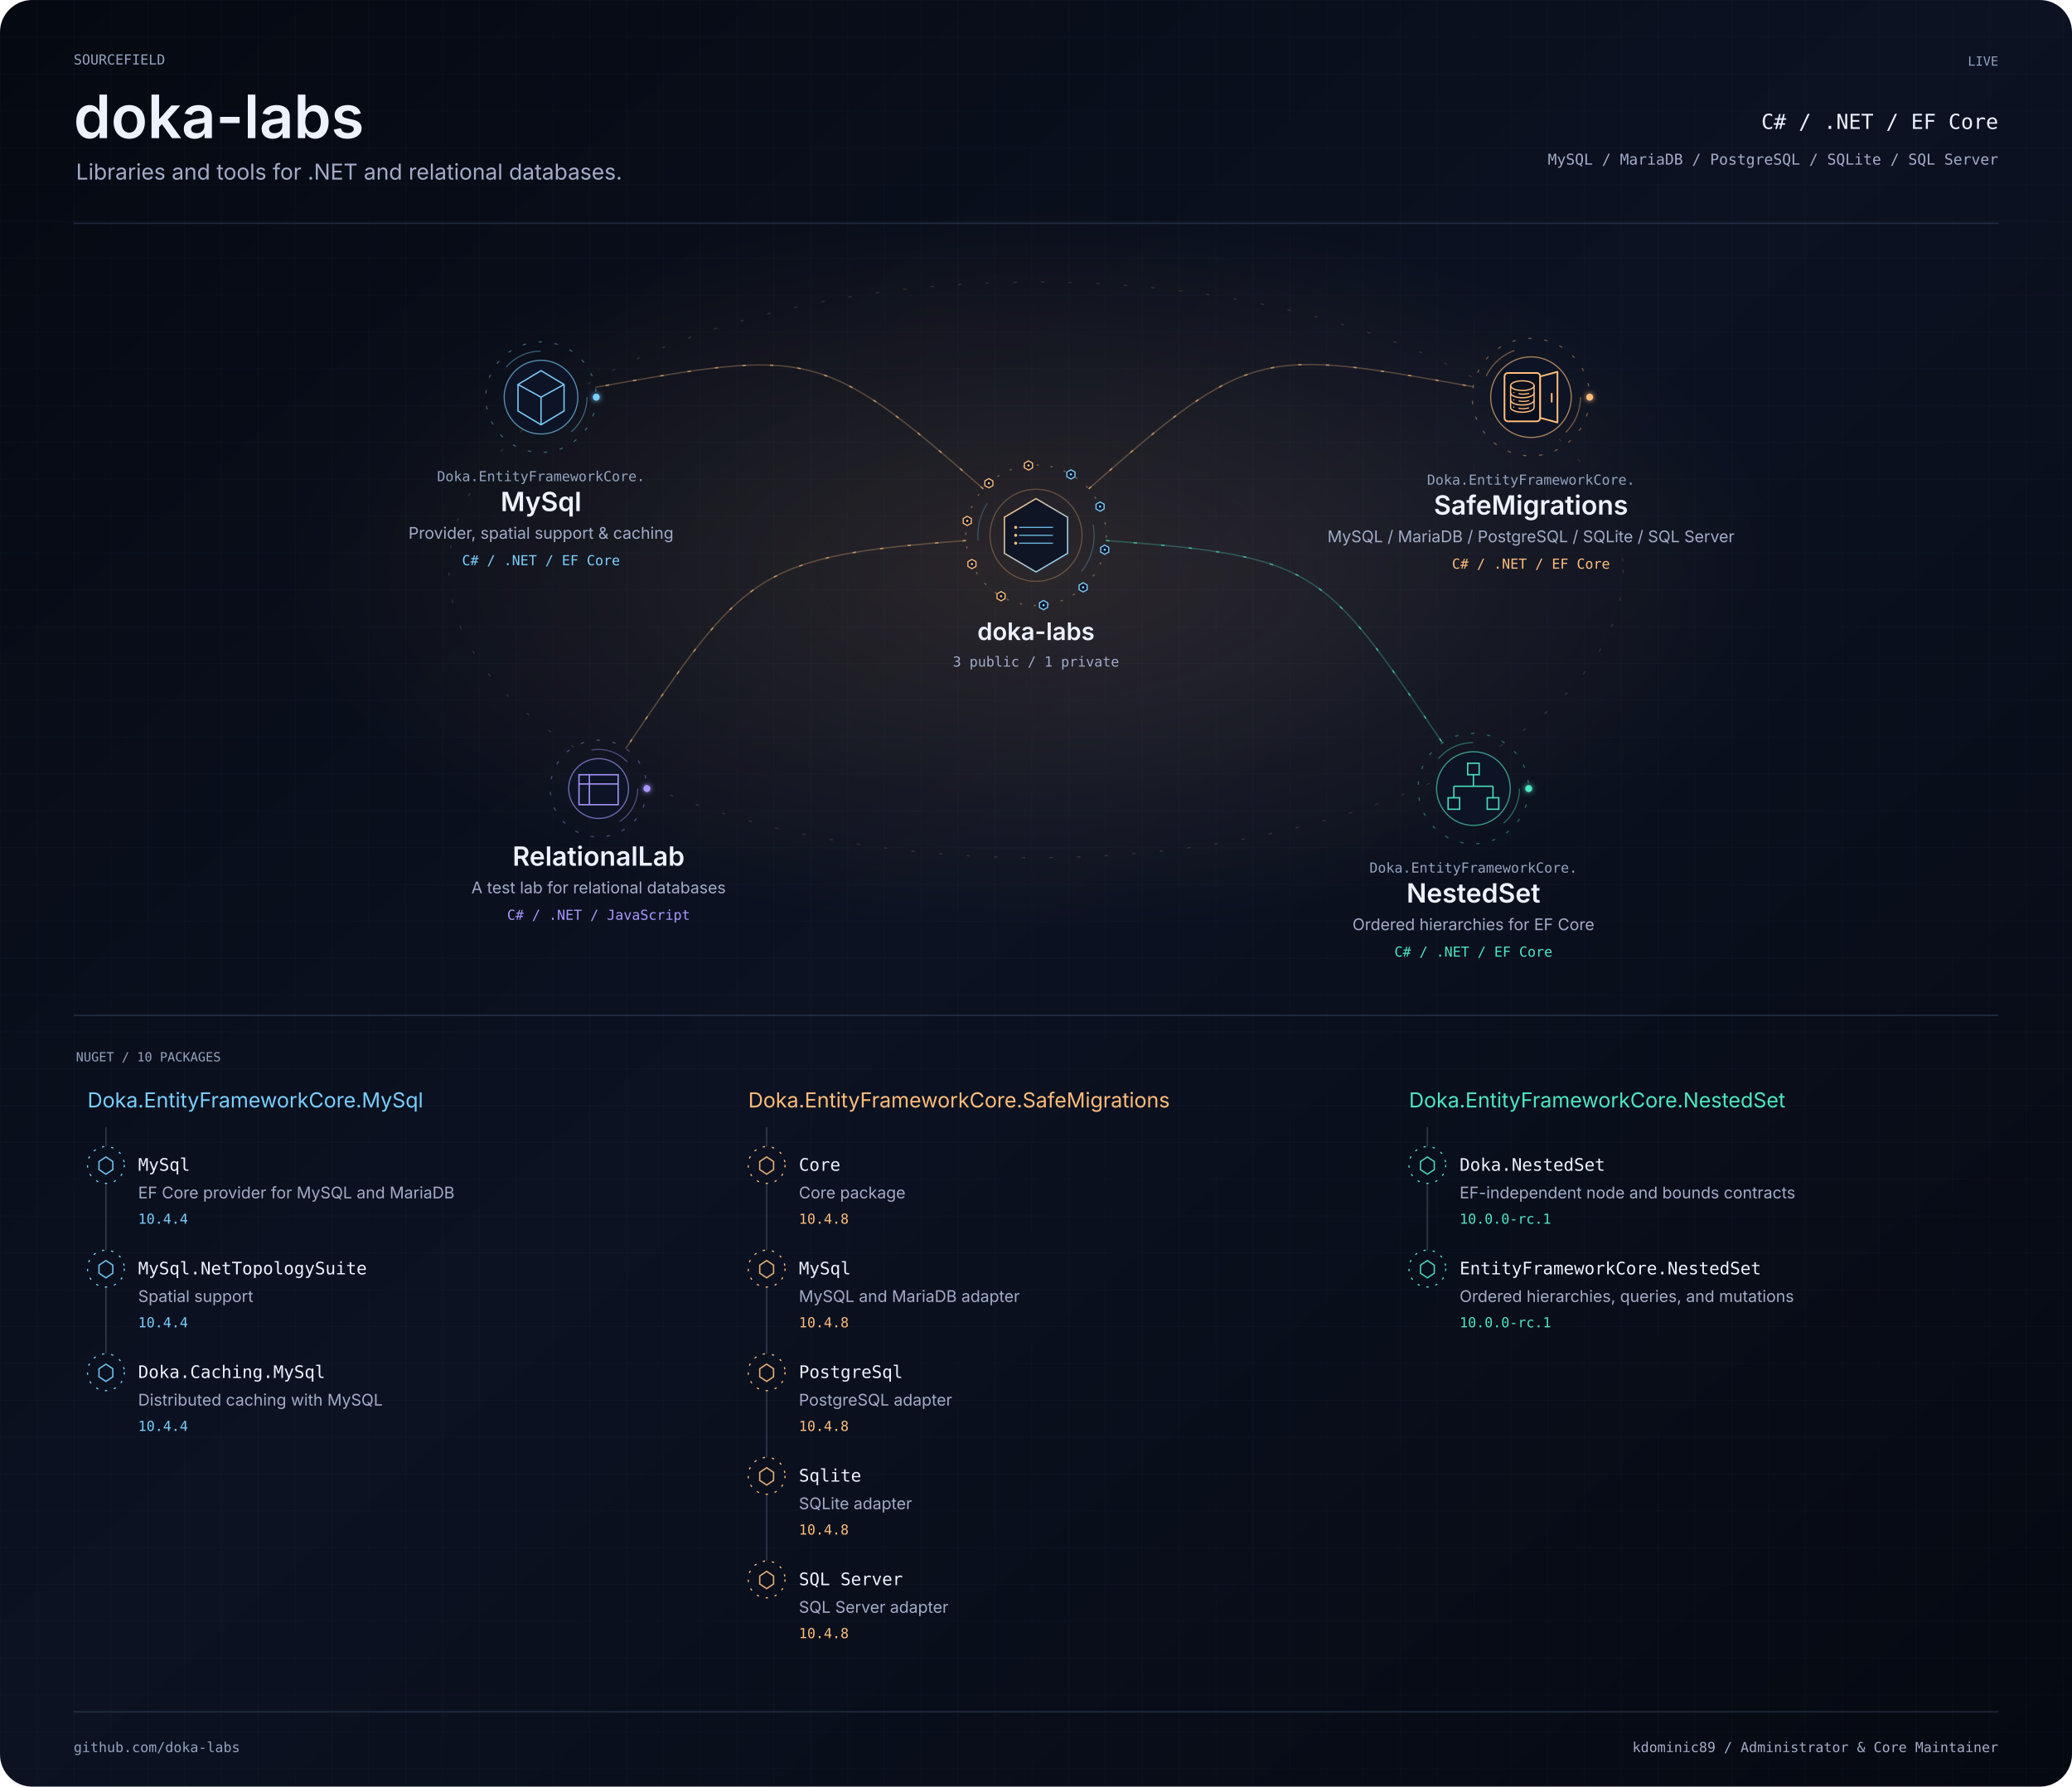
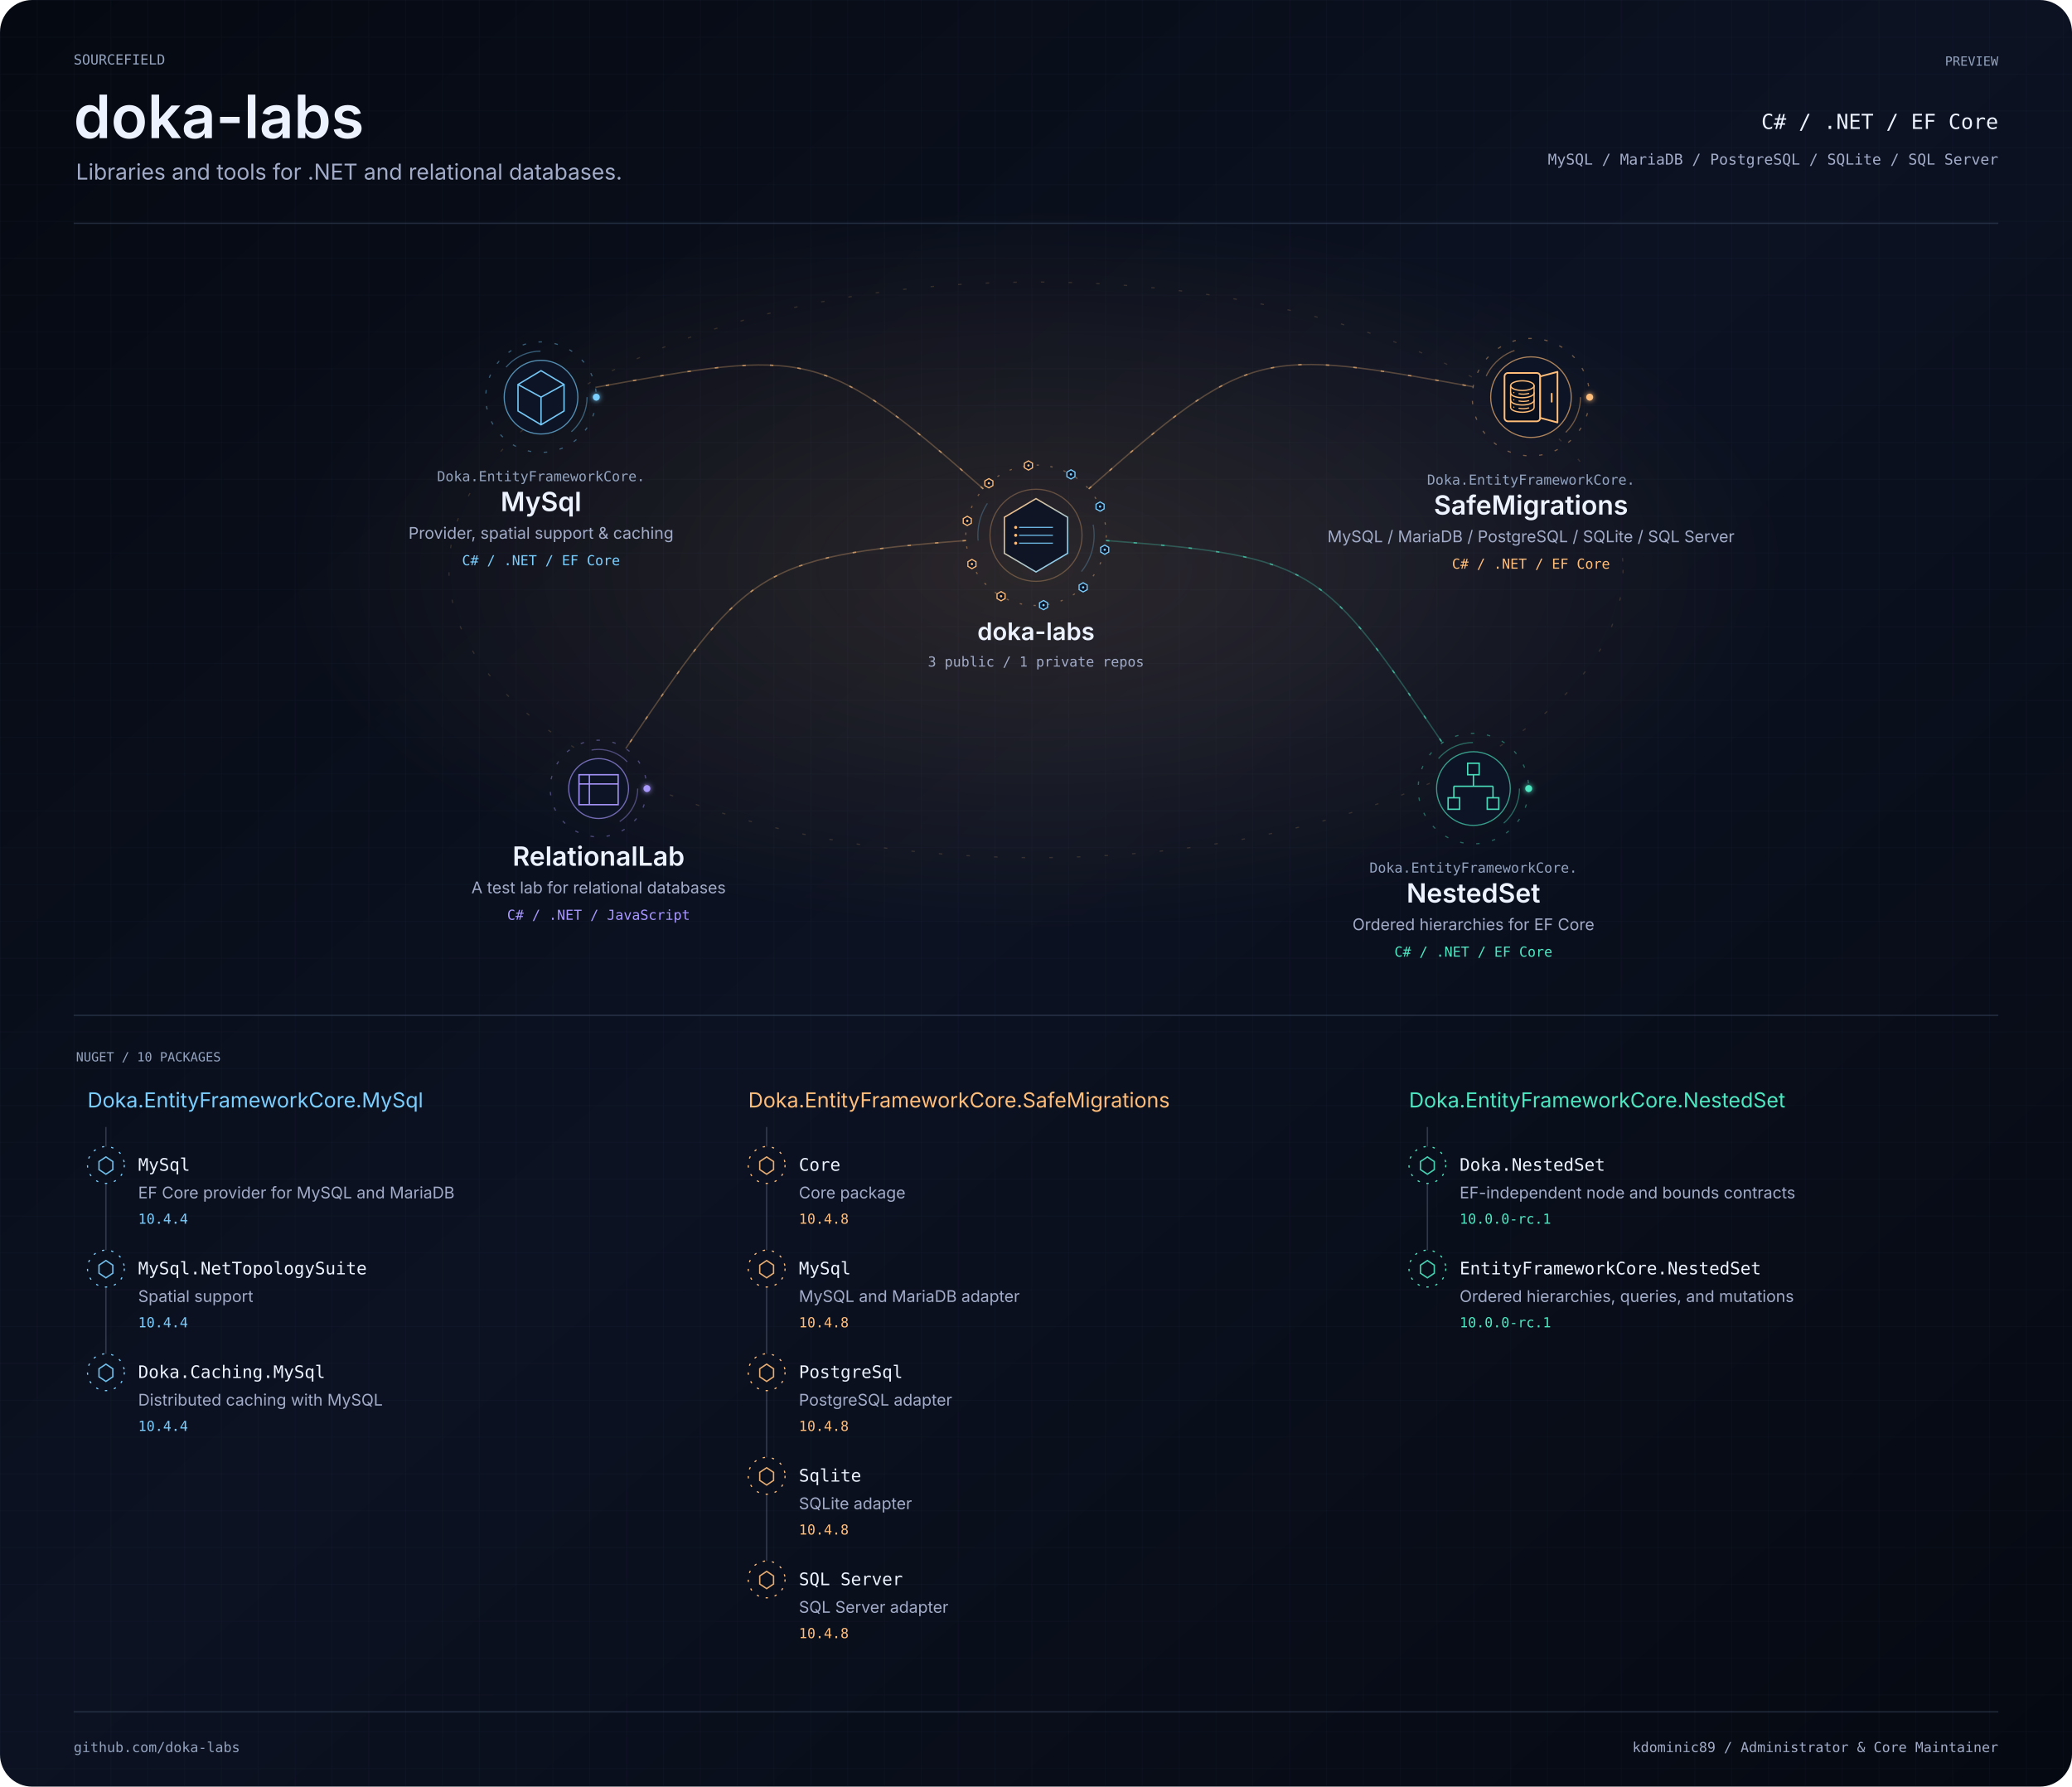
<svg xmlns="http://www.w3.org/2000/svg" width="1800" height="1552" viewBox="0 0 1800 1552" role="img" aria-labelledby="title description">
  <defs>
    <linearGradient id="bg" x2="1" y2="1">
      <stop stop-color="#050911" />
      <stop offset=".48" stop-color="#0c1222" />
      <stop offset="1" stop-color="#050911" />
    </linearGradient>
    <pattern id="grid" width="32" height="32" patternUnits="userSpaceOnUse">
      <path d="M32 0H0V32" fill="none" stroke="#3f4e6a" stroke-opacity=".16" stroke-width=".6" />
    </pattern>
    <filter id="glow" x="-100%" y="-100%" width="300%" height="300%">
      <feGaussianBlur stdDeviation="2.4" result="b" />
      <feMerge>
        <feMergeNode in="b" />
        <feMergeNode in="SourceGraphic" />
      </feMerge>
    </filter>
    <clipPath id="frame">
      <rect width="1800" height="1552" rx="28" />
    </clipPath>
    <radialGradient id="mint">
      <stop stop-color="#4de7c2" stop-opacity=".13" />
      <stop offset="1" stop-color="#4de7c2" stop-opacity="0" />
    </radialGradient>
    <radialGradient id="purple">
      <stop stop-color="#a898ff" stop-opacity=".13" />
      <stop offset="1" stop-color="#a898ff" stop-opacity="0" />
    </radialGradient>
    <radialGradient id="amber">
      <stop stop-color="#ffbd7a" stop-opacity=".13" />
      <stop offset="1" stop-color="#ffbd7a" stop-opacity="0" />
    </radialGradient>
    <linearGradient id="personal-gradient" x1="0" y1="0" x2="1" y2="1">
      <stop offset="0" stop-color="#4de7c2" />
      <stop offset="1" stop-color="#a898ff" />
    </linearGradient>
    <linearGradient id="organization-gradient" x1="0" y1="0" x2="1" y2="1">
      <stop offset="0" stop-color="#ffbd7a" />
      <stop offset="1" stop-color="#7acfff" />
    </linearGradient>
    <linearGradient id="bridge-gradient">
      <stop offset="0" stop-color="#4DE7C2" stop-opacity=".15" />
      <stop offset=".44" stop-color="#8B7CFF" />
      <stop offset=".55" stop-color="#D582FF" />
      <stop offset="1" stop-color="#FFB86B" />
    </linearGradient>
  </defs>
  <style>text{font-family:-apple-system,BlinkMacSystemFont,'Segoe UI',sans-serif}.mono{font-family:Menlo,Consolas,monospace}.project:focus,.package:focus{outline:2px solid #a898ff;outline-offset:4px}.project:hover text,.package:hover text{fill:#edf2ff}.paused *{animation-play-state:paused!important}</style>
  <style>.signal[data-satellite="personal-project"][data-signal-delay="-0.0"]{animation-delay:-0.0s}.signal[data-satellite="personal-project"][data-signal-delay="-0.8"]{animation-delay:-0.8s}.signal[data-satellite="personal-project"][data-signal-delay="-1.6"]{animation-delay:-1.6s}.signal[data-satellite="personal-project"][data-signal-delay="-2.4"]{animation-delay:-2.4s}.signal[data-satellite="nuget-package"][data-signal-delay="-0.00"]{animation-delay:-0.00s}.signal[data-satellite="nuget-package"][data-signal-delay="-0.65"]{animation-delay:-0.65s}.signal[data-satellite="nuget-package"][data-signal-delay="-1.30"]{animation-delay:-1.30s}.signal[data-satellite="nuget-package"][data-signal-delay="-1.95"]{animation-delay:-1.95s}.signal[data-satellite="nuget-package"][data-signal-delay="-2.60"]{animation-delay:-2.60s}.signal[data-satellite="nuget-package"][data-signal-delay="-3.25"]{animation-delay:-3.25s}.signal[data-satellite="nuget-package"][data-signal-delay="-3.90"]{animation-delay:-3.90s}.signal[data-satellite="nuget-package"][data-signal-delay="-4.55"]{animation-delay:-4.55s}.signal[data-satellite="nuget-package"][data-signal-delay="-5.20"]{animation-delay:-5.20s}.signal[data-satellite="nuget-package"][data-signal-delay="-5.85"]{animation-delay:-5.85s}</style>
  <style>.rotate{animation:orbit 58s linear infinite;transform-origin:0 0}.reverse{animation-direction:reverse}.flow{stroke-dasharray:3 21;animation:flow 32s linear infinite}.pulse{animation:pulse 6s ease-in-out infinite}.scan{animation-duration:24s}.signal{animation:signal 3.6s ease-in-out infinite}@keyframes signal{0%,100%{opacity:.18}45%{opacity:1}}@keyframes orbit{to{transform:rotate(360deg)}}@keyframes flow{to{stroke-dashoffset:-240}}@keyframes pulse{0%,100%{opacity:.25}50%{opacity:.85}}@media(prefers-reduced-motion:reduce){.rotate,.flow,.pulse,.signal{animation:none!important}}</style>
  <g clip-path="url(#frame)">
    <rect width="1800" height="1552" fill="url(#bg)" />
    <rect width="1800" height="1552" fill="url(#grid)" />
    <g transform="scale(1 1)">
      <text x="64" y="56" text-anchor="start" font-size="12" fill="#93a3bf" font-weight="400" class="mono">SOURCEFIELD</text>
      <text x="64" y="120" text-anchor="start" font-size="52" fill="#edf2ff" font-weight="600" class="identity">doka-labs</text>
      <text x="66" y="156" text-anchor="start" font-size="19" fill="#a2acc8" font-weight="400" class="">Libraries and tools for .NET and relational databases.</text>
-       <text x="1736" y="57" text-anchor="end" font-size="11" fill="#93a3bf" font-weight="400" class="mono">LIVE</text>
+       <text x="1736" y="57" text-anchor="end" font-size="11" fill="#93a3bf" font-weight="400" class="mono">PREVIEW</text>
      <text x="1736" y="112" text-anchor="end" font-size="18" fill="#edf2ff" font-weight="400" class="mono">C# / .NET / EF Core</text>
      <text x="1736" y="143" text-anchor="end" font-size="13" fill="#a2acc8" font-weight="400" class="mono">MySQL / MariaDB / PostgreSQL / SQLite / SQL Server</text>
      <path d="M64 194H1736" fill="none" stroke="#3f4e6a" stroke-opacity=".45" stroke-width="1.2" stroke-linecap="butt" class="" />
    </g>
    <ellipse cx="900" cy="495" rx="650" ry="315" fill="url(#amber)" />
    <ellipse cx="900" cy="495" rx="510" ry="250" fill="none" stroke="#ffbd7a" stroke-opacity=".16" class="flow" />
    <g data-edge-id="domain:doka-labs:project:doka-labs/mysql" data-from="domain:doka-labs" data-to="project:doka-labs/mysql">
      <path d="M854.226 424.679C713.528 300.742 701.786 303.336 517.243 336.508" fill="none" stroke="#ffbd7a" stroke-opacity=".28" stroke-width="1.2" stroke-linecap="butt" class="" />
      <path d="M854.226 424.679C713.528 300.742 701.786 303.336 517.243 336.508" fill="none" stroke="#ffbd7a" stroke-opacity=".62" stroke-width="1.2" stroke-linecap="butt" class="flow" />
    </g>
    <g data-edge-id="domain:doka-labs:project:doka-labs/nested-set" data-from="domain:doka-labs" data-to="project:doka-labs/nested-set">
      <path d="M960.829 469.558C1144.732 483.339 1149.535 492.654 1253.056 645.276" fill="none" stroke="#4de7c2" stroke-opacity=".28" stroke-width="1.2" stroke-linecap="butt" class="" />
      <path d="M960.829 469.558C1144.732 483.339 1149.535 492.654 1253.056 645.276" fill="none" stroke="#4de7c2" stroke-opacity=".62" stroke-width="1.2" stroke-linecap="butt" class="flow" />
    </g>
    <g data-edge-id="domain:doka-labs:project:doka-labs/relational-lab" data-from="domain:doka-labs" data-to="project:doka-labs/relational-lab">
      <path d="M839.171 469.558C655.268 483.339 647.097 497.62 543.576 650.241" fill="none" stroke="#ffbd7a" stroke-opacity=".28" stroke-width="1.2" stroke-linecap="butt" class="" />
      <path d="M839.171 469.558C655.268 483.339 647.097 497.62 543.576 650.241" fill="none" stroke="#ffbd7a" stroke-opacity=".62" stroke-width="1.2" stroke-linecap="butt" class="flow" />
    </g>
    <g data-edge-id="domain:doka-labs:project:doka-labs/safe-migrations" data-from="domain:doka-labs" data-to="project:doka-labs/safe-migrations">
      <path d="M945.774 424.679C1086.472 300.742 1095.261 302.805 1279.804 335.977" fill="none" stroke="#ffbd7a" stroke-opacity=".28" stroke-width="1.2" stroke-linecap="butt" class="" />
      <path d="M945.774 424.679C1086.472 300.742 1095.261 302.805 1279.804 335.977" fill="none" stroke="#ffbd7a" stroke-opacity=".62" stroke-width="1.2" stroke-linecap="butt" class="flow" />
    </g>
-     <g class="project" tabindex="0" role="group" aria-label="doka-labs: 3 public / 1 private" data-node-id="domain:doka-labs" data-node-kind="domain" data-domain="doka-labs" data-x="900" data-y="465">
+     <g class="project" tabindex="0" role="group" aria-label="doka-labs: 3 public / 1 private repos" data-node-id="domain:doka-labs" data-node-kind="domain" data-domain="doka-labs" data-x="900" data-y="465">
      <g transform="translate(900 465) scale(1 1)">
        <a href="https://github.com/doka-labs" target="_blank" rel="noopener noreferrer">
          <g data-node-decoration="true" transform="translate(0 0)" aria-hidden="true">
            <g class="rotate reverse" data-ring="organization-outer">
              <circle r="61" fill="none" stroke="#ffbd7a" stroke-opacity=".4" stroke-dasharray="2 10" />
            </g>
            <g class="rotate" data-ring="organization-inner">
              <circle r="50.5" fill="none" stroke="#7acfff" stroke-opacity=".26" stroke-dasharray="34 120" />
            </g>
            <circle r="40" fill="none" stroke="#ffbd7a" stroke-opacity=".30" />
            <g transform="scale(0.49)" data-glyph="organization-data">
              <path d="M0 -65 L56 -32 L56 32 L0 65 L-56 32 L-56 -32Z" fill="#0d1425" fill-opacity=".92" stroke="url(#organization-gradient)" stroke-width="2.4" />
              <path d="M-30 -14 H30 M-30 0 H30 M-30 14 H30" fill="none" stroke="#7acfff" stroke-opacity=".85" stroke-width="2" />
              <circle cx="-36" cy="-14" r="2.7" fill="#ffbd7a" />
              <circle cx="-36" cy="0" r="2.7" fill="#ffbd7a" />
              <circle cx="-36" cy="14" r="2.7" fill="#ffbd7a" />
            </g>
            <g transform="translate(30.352 -52.913)" data-signal-delay="-0.00" class="signal" data-satellite="nuget-package">
              <path d="M0 -4 L3.5 -2 L3.5 2 L0 4 L-3.5 2 L-3.5 -2Z" fill="#0d1425" stroke="#7acfff" stroke-width="1" />
              <circle r="1" fill="#7acfff" />
            </g>
            <g transform="translate(55.657 -24.967)" data-signal-delay="-0.65" class="signal" data-satellite="nuget-package">
              <path d="M0 -4 L3.5 -2 L3.5 2 L0 4 L-3.5 2 L-3.5 -2Z" fill="#0d1425" stroke="#7acfff" stroke-width="1" />
              <circle r="1" fill="#7acfff" />
            </g>
            <g transform="translate(59.702 12.515)" data-signal-delay="-1.30" class="signal" data-satellite="nuget-package">
              <path d="M0 -4 L3.5 -2 L3.5 2 L0 4 L-3.5 2 L-3.5 -2Z" fill="#0d1425" stroke="#7acfff" stroke-width="1" />
              <circle r="1" fill="#7acfff" />
            </g>
            <g transform="translate(40.944 45.217)" data-signal-delay="-1.95" class="signal" data-satellite="nuget-package">
              <path d="M0 -4 L3.5 -2 L3.5 2 L0 4 L-3.5 2 L-3.5 -2Z" fill="#0d1425" stroke="#7acfff" stroke-width="1" />
              <circle r="1" fill="#7acfff" />
            </g>
            <g transform="translate(6.546 60.648)" data-signal-delay="-2.60" class="signal" data-satellite="nuget-package">
              <path d="M0 -4 L3.5 -2 L3.5 2 L0 4 L-3.5 2 L-3.5 -2Z" fill="#0d1425" stroke="#7acfff" stroke-width="1" />
              <circle r="1" fill="#7acfff" />
            </g>
            <g transform="translate(-30.352 52.913)" data-signal-delay="-3.25" class="signal" data-satellite="nuget-package">
              <path d="M0 -4 L3.5 -2 L3.5 2 L0 4 L-3.5 2 L-3.5 -2Z" fill="#0d1425" stroke="#ffbd7a" stroke-width="1" />
              <circle r="1" fill="#ffbd7a" />
            </g>
            <g transform="translate(-55.657 24.967)" data-signal-delay="-3.90" class="signal" data-satellite="nuget-package">
              <path d="M0 -4 L3.5 -2 L3.5 2 L0 4 L-3.5 2 L-3.5 -2Z" fill="#0d1425" stroke="#ffbd7a" stroke-width="1" />
              <circle r="1" fill="#ffbd7a" />
            </g>
            <g transform="translate(-59.702 -12.515)" data-signal-delay="-4.55" class="signal" data-satellite="nuget-package">
              <path d="M0 -4 L3.5 -2 L3.5 2 L0 4 L-3.5 2 L-3.5 -2Z" fill="#0d1425" stroke="#ffbd7a" stroke-width="1" />
              <circle r="1" fill="#ffbd7a" />
            </g>
            <g transform="translate(-40.944 -45.217)" data-signal-delay="-5.20" class="signal" data-satellite="nuget-package">
              <path d="M0 -4 L3.5 -2 L3.5 2 L0 4 L-3.5 2 L-3.5 -2Z" fill="#0d1425" stroke="#ffbd7a" stroke-width="1" />
              <circle r="1" fill="#ffbd7a" />
            </g>
            <g transform="translate(-6.546 -60.648)" data-signal-delay="-5.85" class="signal" data-satellite="nuget-package">
              <path d="M0 -4 L3.5 -2 L3.5 2 L0 4 L-3.5 2 L-3.5 -2Z" fill="#0d1425" stroke="#ffbd7a" stroke-width="1" />
              <circle r="1" fill="#ffbd7a" />
            </g>
          </g>
          <text x="0" y="91" text-anchor="middle" font-size="21" fill="#edf2ff" font-weight="600" class="node-label">doka-labs</text>
-           <text x="0" y="114" text-anchor="middle" font-size="12" fill="#a2acc8" font-weight="400" class="mono">3 public / 1 private</text>
+           <text x="0" y="114" text-anchor="middle" font-size="12" fill="#a2acc8" font-weight="400" class="mono">3 public / 1 private repos</text>
        </a>
      </g>
    </g>
    <g class="project" tabindex="0" role="group" aria-label="Doka.EntityFrameworkCore.MySql: Provider, spatial support &amp; caching" data-node-id="project:doka-labs/mysql" data-node-kind="project" data-domain="doka-labs" data-x="470" data-y="345">
      <g transform="translate(470 345) scale(1 1)">
        <a href="https://github.com/doka-labs/Doka.EntityFrameworkCore.MySql" target="_blank" rel="noopener noreferrer">
          <g data-node-decoration="true" transform="translate(0 0)" aria-hidden="true">
            <g class="rotate" data-project-ring="outer">
              <circle r="48" fill="none" stroke="#7acfff" stroke-opacity=".4" stroke-dasharray="3 11" />
              <circle cx="48" r="3" fill="#7acfff" filter="url(#glow)" />
            </g>
            <g class="rotate reverse" data-project-ring="middle">
              <circle r="40" fill="none" stroke="#7acfff" stroke-opacity=".4" stroke-dasharray="34 120" />
            </g>
            <circle r="32" fill="#0d1425" stroke="#7acfff" stroke-opacity=".65" />
            <path d="M0 -23L20 -11V12L0 24L-20 12V-11ZM-20 -11L0 0L20 -11M0 0V24" fill="none" stroke="#7acfff" stroke-opacity=".95" stroke-width="1.2" stroke-linecap="butt" class="" />
          </g>
          <text x="0" y="73" text-anchor="middle" font-size="12" fill="#93a3bf" font-weight="400" class="mono">Doka.EntityFrameworkCore.</text>
          <text x="0" y="99" text-anchor="middle" font-size="23" fill="#edf2ff" font-weight="600" class="node-label">MySql</text>
          <text x="0" y="123" text-anchor="middle" font-size="14" fill="#a2acc8" font-weight="400" class="node-summary">Provider, spatial support &amp; caching</text>
          <text x="0" y="146" text-anchor="middle" font-size="12" fill="#7acfff" font-weight="400" class="mono">C# / .NET / EF Core</text>
        </a>
      </g>
    </g>
    <g class="project" tabindex="0" role="group" aria-label="Doka.EntityFrameworkCore.NestedSet: Ordered hierarchies for EF Core" data-node-id="project:doka-labs/nested-set" data-node-kind="project" data-domain="doka-labs" data-x="1280" data-y="685">
      <g transform="translate(1280 685) scale(1 1)">
        <a href="https://github.com/doka-labs/Doka.EntityFrameworkCore.NestedSet" target="_blank" rel="noopener noreferrer">
          <g data-node-decoration="true" transform="translate(0 0)" aria-hidden="true">
            <g class="rotate" data-project-ring="outer">
              <circle r="48" fill="none" stroke="#4de7c2" stroke-opacity=".4" stroke-dasharray="3 11" />
              <circle cx="48" r="3" fill="#4de7c2" filter="url(#glow)" />
            </g>
            <g class="rotate reverse" data-project-ring="middle">
              <circle r="40" fill="none" stroke="#4de7c2" stroke-opacity=".4" stroke-dasharray="34 120" />
            </g>
            <circle r="32" fill="#0d1425" stroke="#4de7c2" stroke-opacity=".65" />
            <path d="M-5 -22H5V-12H-5ZM0 -12V-2M-17 -2H17M-17 -2V8M17 -2V8M-22 8H-12V18H-22ZM12 8H22V18H12Z" fill="none" stroke="#4de7c2" stroke-opacity=".95" stroke-width="1.2" stroke-linecap="butt" class="" />
          </g>
          <text x="0" y="73" text-anchor="middle" font-size="12" fill="#93a3bf" font-weight="400" class="mono">Doka.EntityFrameworkCore.</text>
          <text x="0" y="99" text-anchor="middle" font-size="23" fill="#edf2ff" font-weight="600" class="node-label">NestedSet</text>
          <text x="0" y="123" text-anchor="middle" font-size="14" fill="#a2acc8" font-weight="400" class="node-summary">Ordered hierarchies for EF Core</text>
          <text x="0" y="146" text-anchor="middle" font-size="12" fill="#4de7c2" font-weight="400" class="mono">C# / .NET / EF Core</text>
        </a>
      </g>
    </g>
    <g class="project" tabindex="0" role="group" aria-label="RelationalLab: A test lab for relational databases" data-node-id="project:doka-labs/relational-lab" data-node-kind="project" data-domain="doka-labs" data-x="520" data-y="685">
      <g transform="translate(520 685) scale(1 1)">
        <g data-node-decoration="true" transform="translate(0 0)" aria-hidden="true">
          <g class="rotate" data-project-ring="outer">
            <circle r="42" fill="none" stroke="#a898ff" stroke-opacity=".4" stroke-dasharray="3 11" />
            <circle cx="42" r="3" fill="#a898ff" filter="url(#glow)" />
          </g>
          <g class="rotate reverse" data-project-ring="middle">
            <circle r="34" fill="none" stroke="#a898ff" stroke-opacity=".4" stroke-dasharray="34 120" />
          </g>
          <circle r="26" fill="#0d1425" stroke="#a898ff" stroke-opacity=".65" />
          <path d="M-17 -12H17V14H-17ZM-17 -4H17M-8 -12V14" fill="none" stroke="#a898ff" stroke-opacity=".95" stroke-width="1.2" stroke-linecap="butt" class="" />
        </g>
        <text x="0" y="67" text-anchor="middle" font-size="23" fill="#edf2ff" font-weight="600" class="node-label">RelationalLab</text>
        <text x="0" y="91" text-anchor="middle" font-size="14" fill="#a2acc8" font-weight="400" class="node-summary">A test lab for relational databases</text>
        <text x="0" y="114" text-anchor="middle" font-size="12" fill="#a898ff" font-weight="400" class="mono">C# / .NET / JavaScript</text>
      </g>
    </g>
    <g class="project" tabindex="0" role="group" aria-label="Doka.EntityFrameworkCore.SafeMigrations: MySQL / MariaDB / PostgreSQL / SQLite / SQL Server" data-node-id="project:doka-labs/safe-migrations" data-node-kind="project" data-domain="doka-labs" data-x="1330" data-y="345">
      <g transform="translate(1330 345) scale(1 1)">
        <a href="https://github.com/doka-labs/Doka.EntityFrameworkCore.SafeMigrations" target="_blank" rel="noopener noreferrer">
          <g data-node-decoration="true" transform="translate(0 0)" aria-hidden="true">
            <g class="rotate" data-project-ring="outer">
              <circle r="51" fill="none" stroke="#ffbd7a" stroke-opacity=".4" stroke-dasharray="3 11" />
              <circle cx="51" r="3" fill="#ffbd7a" filter="url(#glow)" />
            </g>
            <g class="rotate reverse" data-project-ring="middle">
              <circle r="43" fill="none" stroke="#ffbd7a" stroke-opacity=".4" stroke-dasharray="34 120" />
            </g>
            <circle r="35" fill="#0d1425" stroke="#ffbd7a" stroke-opacity=".65" />
            <defs>
              <clipPath id="icon-clip-70726f6a6563743a646f6b612d6c6162732f736166652d6d6967726174696f6e73">
                <circle r="35" />
              </clipPath>
            </defs>
            <g clip-path="url(#icon-clip-70726f6a6563743a646f6b612d6c6162732f736166652d6d6967726174696f6e73)">
              <g data-icon="builtin:database-safe" transform="scale(1)">
                <rect x="-23" y="-21" width="31" height="42" rx="3" fill="#090f1c" stroke="#ffbd7a" stroke-width="1.45" opacity="1" stroke-linecap="round" stroke-linejoin="round" />
                <path d="M-17.7 -10V8.9A10.2 4.2 0 0 0 2.7 8.9V-10" fill="none" stroke="#ffbd7a" stroke-width="1.1" opacity="1" stroke-linecap="round" stroke-linejoin="round" />
                <ellipse cx="-7.5" cy="-10" rx="10.2" ry="4.2" fill="none" stroke="#ffbd7a" stroke-width="1.1" opacity="1" stroke-linecap="round" stroke-linejoin="round" />
                <path d="M-17.7 -3.7A10.2 4.2 0 0 0 2.7 -3.7" fill="none" stroke="#ffbd7a" stroke-width="1.1" opacity="1" stroke-linecap="round" stroke-linejoin="round" />
                <path d="M-17.7 2.6A10.2 4.2 0 0 0 2.7 2.6" fill="none" stroke="#ffbd7a" stroke-width="1.1" opacity="1" stroke-linecap="round" stroke-linejoin="round" />
                <circle cx="-14.9" cy="-3.95" r="0.53" fill="#ffbd7a" stroke="none" stroke-width="1.2" opacity="1" stroke-linecap="round" stroke-linejoin="round" />
                <path d="M-10.4 -2.95Q-6.1 -2.1 -2 -3.25" fill="none" stroke="#ffbd7a" stroke-width="1" opacity="1" stroke-linecap="round" stroke-linejoin="round" />
                <circle cx="-14.9" cy="2.35" r="0.53" fill="#ffbd7a" stroke="none" stroke-width="1.2" opacity="1" stroke-linecap="round" stroke-linejoin="round" />
                <path d="M-10.4 3.35Q-6.1 4.2 -2 3.05" fill="none" stroke="#ffbd7a" stroke-width="1" opacity="1" stroke-linecap="round" stroke-linejoin="round" />
                <circle cx="-14.9" cy="8.65" r="0.53" fill="#ffbd7a" stroke="none" stroke-width="1.2" opacity="1" stroke-linecap="round" stroke-linejoin="round" />
                <path d="M-10.4 9.65Q-6.1 10.5 -2 9.35" fill="none" stroke="#ffbd7a" stroke-width="1" opacity="1" stroke-linecap="round" stroke-linejoin="round" />
                <path d="M8 -18L23 -22V22L8 18Z" fill="#0d1425" stroke="#ffbd7a" stroke-width="1.45" opacity="1" stroke-linecap="round" stroke-linejoin="round" />
                <path d="M18 -3V4" fill="none" stroke="#ffbd7a" stroke-width="1.45" opacity="1" stroke-linecap="round" stroke-linejoin="round" />
              </g>
            </g>
          </g>
          <text x="0" y="76" text-anchor="middle" font-size="12" fill="#93a3bf" font-weight="400" class="mono">Doka.EntityFrameworkCore.</text>
          <text x="0" y="102" text-anchor="middle" font-size="23" fill="#edf2ff" font-weight="600" class="node-label">SafeMigrations</text>
          <text x="0" y="126" text-anchor="middle" font-size="14" fill="#a2acc8" font-weight="400" class="node-summary">MySQL / MariaDB / PostgreSQL / SQLite / SQL Server</text>
          <text x="0" y="149" text-anchor="middle" font-size="12" fill="#ffbd7a" font-weight="400" class="mono">C# / .NET / EF Core</text>
        </a>
      </g>
    </g>
    <g transform="scale(1 1)">
      <g data-module="publications">
        <path d="M64 882H1736" fill="none" stroke="#3f4e6a" stroke-opacity=".5" stroke-width="1.2" stroke-linecap="butt" class="" />
        <text x="66" y="922" text-anchor="start" font-size="11" fill="#93a3bf" font-weight="400" class="mono">NUGET / 10 PACKAGES</text>
        <a href="https://github.com/doka-labs/Doka.EntityFrameworkCore.MySql" target="_blank" rel="noopener noreferrer">
          <text x="76" y="962" text-anchor="start" font-size="18" fill="#7acfff" font-weight="400" class="">Doka.EntityFrameworkCore.MySql</text>
        </a>
        <path d="M92 979V996" fill="none" stroke="#93a3bf" stroke-opacity=".28" stroke-width="1.2" stroke-linecap="butt" class="package-connector" />
        <path d="M92 1028V1086" fill="none" stroke="#93a3bf" stroke-opacity=".28" stroke-width="1.2" stroke-linecap="butt" class="package-connector" />
        <path d="M92 1118V1176" fill="none" stroke="#93a3bf" stroke-opacity=".28" stroke-width="1.2" stroke-linecap="butt" class="package-connector" />
        <g class="package" data-node-id="package:Doka.EntityFrameworkCore.MySql" data-node-kind="package" data-domain="doka-labs" tabindex="0" role="group" aria-label="Doka.EntityFrameworkCore.MySql on NuGet">
          <a href="https://www.nuget.org/packages/Doka.EntityFrameworkCore.MySql/" target="_blank" rel="noopener noreferrer">
            <g transform="translate(92 1012)" aria-hidden="true">
              <g class="rotate" data-package-row="0">
                <circle r="16" fill="none" stroke="#7acfff" stroke-dasharray="2 6" />
              </g>
              <path d="M0 -7L6 -3V4L0 8L-6 4V-3Z" fill="none" stroke="#7acfff" stroke-opacity=".9" stroke-width="1.2" stroke-linecap="butt" class="" />
            </g>
            <text x="120" y="1017" text-anchor="start" font-size="15" fill="#edf2ff" font-weight="400" class="mono">MySql</text>
            <text x="120" y="1041" text-anchor="start" font-size="14" fill="#a2acc8" font-weight="400" class="">EF Core provider for MySQL and MariaDB</text>
            <text x="120" y="1063" text-anchor="start" font-size="12" fill="#7acfff" font-weight="400" class="mono">10.4.4</text>
          </a>
        </g>
        <g class="package" data-node-id="package:Doka.EntityFrameworkCore.MySql.NetTopologySuite" data-node-kind="package" data-domain="doka-labs" tabindex="0" role="group" aria-label="Doka.EntityFrameworkCore.MySql.NetTopologySuite on NuGet">
          <a href="https://www.nuget.org/packages/Doka.EntityFrameworkCore.MySql.NetTopologySuite/" target="_blank" rel="noopener noreferrer">
            <g transform="translate(92 1102)" aria-hidden="true">
              <g class="rotate reverse" data-package-row="1">
                <circle r="16" fill="none" stroke="#7acfff" stroke-dasharray="2 6" />
              </g>
              <path d="M0 -7L6 -3V4L0 8L-6 4V-3Z" fill="none" stroke="#7acfff" stroke-opacity=".9" stroke-width="1.2" stroke-linecap="butt" class="" />
            </g>
            <text x="120" y="1107" text-anchor="start" font-size="15" fill="#edf2ff" font-weight="400" class="mono">MySql.NetTopologySuite</text>
            <text x="120" y="1131" text-anchor="start" font-size="14" fill="#a2acc8" font-weight="400" class="">Spatial support</text>
            <text x="120" y="1153" text-anchor="start" font-size="12" fill="#7acfff" font-weight="400" class="mono">10.4.4</text>
          </a>
        </g>
        <g class="package" data-node-id="package:Doka.Caching.MySql" data-node-kind="package" data-domain="doka-labs" tabindex="0" role="group" aria-label="Doka.Caching.MySql on NuGet">
          <a href="https://www.nuget.org/packages/Doka.Caching.MySql/" target="_blank" rel="noopener noreferrer">
            <g transform="translate(92 1192)" aria-hidden="true">
              <g class="rotate" data-package-row="2">
                <circle r="16" fill="none" stroke="#7acfff" stroke-dasharray="2 6" />
              </g>
              <path d="M0 -7L6 -3V4L0 8L-6 4V-3Z" fill="none" stroke="#7acfff" stroke-opacity=".9" stroke-width="1.2" stroke-linecap="butt" class="" />
            </g>
            <text x="120" y="1197" text-anchor="start" font-size="15" fill="#edf2ff" font-weight="400" class="mono">Doka.Caching.MySql</text>
            <text x="120" y="1221" text-anchor="start" font-size="14" fill="#a2acc8" font-weight="400" class="">Distributed caching with MySQL</text>
            <text x="120" y="1243" text-anchor="start" font-size="12" fill="#7acfff" font-weight="400" class="mono">10.4.4</text>
          </a>
        </g>
        <a href="https://github.com/doka-labs/Doka.EntityFrameworkCore.SafeMigrations" target="_blank" rel="noopener noreferrer">
          <text x="650" y="962" text-anchor="start" font-size="18" fill="#ffbd7a" font-weight="400" class="">Doka.EntityFrameworkCore.SafeMigrations</text>
        </a>
        <path d="M666 979V996" fill="none" stroke="#93a3bf" stroke-opacity=".28" stroke-width="1.2" stroke-linecap="butt" class="package-connector" />
        <path d="M666 1028V1086" fill="none" stroke="#93a3bf" stroke-opacity=".28" stroke-width="1.2" stroke-linecap="butt" class="package-connector" />
        <path d="M666 1118V1176" fill="none" stroke="#93a3bf" stroke-opacity=".28" stroke-width="1.2" stroke-linecap="butt" class="package-connector" />
        <path d="M666 1208V1266" fill="none" stroke="#93a3bf" stroke-opacity=".28" stroke-width="1.2" stroke-linecap="butt" class="package-connector" />
        <path d="M666 1298V1356" fill="none" stroke="#93a3bf" stroke-opacity=".28" stroke-width="1.2" stroke-linecap="butt" class="package-connector" />
        <g class="package" data-node-id="package:Doka.EntityFrameworkCore.SafeMigrations" data-node-kind="package" data-domain="doka-labs" tabindex="0" role="group" aria-label="Doka.EntityFrameworkCore.SafeMigrations on NuGet">
          <a href="https://www.nuget.org/packages/Doka.EntityFrameworkCore.SafeMigrations/" target="_blank" rel="noopener noreferrer">
            <g transform="translate(666 1012)" aria-hidden="true">
              <g class="rotate" data-package-row="0">
                <circle r="16" fill="none" stroke="#ffbd7a" stroke-dasharray="2 6" />
              </g>
              <path d="M0 -7L6 -3V4L0 8L-6 4V-3Z" fill="none" stroke="#ffbd7a" stroke-opacity=".9" stroke-width="1.2" stroke-linecap="butt" class="" />
            </g>
            <text x="694" y="1017" text-anchor="start" font-size="15" fill="#edf2ff" font-weight="400" class="mono">Core</text>
            <text x="694" y="1041" text-anchor="start" font-size="14" fill="#a2acc8" font-weight="400" class="">Core package</text>
            <text x="694" y="1063" text-anchor="start" font-size="12" fill="#ffbd7a" font-weight="400" class="mono">10.4.8</text>
          </a>
        </g>
        <g class="package" data-node-id="package:Doka.EntityFrameworkCore.SafeMigrations.MySql" data-node-kind="package" data-domain="doka-labs" tabindex="0" role="group" aria-label="Doka.EntityFrameworkCore.SafeMigrations.MySql on NuGet">
          <a href="https://www.nuget.org/packages/Doka.EntityFrameworkCore.SafeMigrations.MySql/" target="_blank" rel="noopener noreferrer">
            <g transform="translate(666 1102)" aria-hidden="true">
              <g class="rotate reverse" data-package-row="1">
                <circle r="16" fill="none" stroke="#ffbd7a" stroke-dasharray="2 6" />
              </g>
              <path d="M0 -7L6 -3V4L0 8L-6 4V-3Z" fill="none" stroke="#ffbd7a" stroke-opacity=".9" stroke-width="1.2" stroke-linecap="butt" class="" />
            </g>
            <text x="694" y="1107" text-anchor="start" font-size="15" fill="#edf2ff" font-weight="400" class="mono">MySql</text>
            <text x="694" y="1131" text-anchor="start" font-size="14" fill="#a2acc8" font-weight="400" class="">MySQL and MariaDB adapter</text>
            <text x="694" y="1153" text-anchor="start" font-size="12" fill="#ffbd7a" font-weight="400" class="mono">10.4.8</text>
          </a>
        </g>
        <g class="package" data-node-id="package:Doka.EntityFrameworkCore.SafeMigrations.PostgreSql" data-node-kind="package" data-domain="doka-labs" tabindex="0" role="group" aria-label="Doka.EntityFrameworkCore.SafeMigrations.PostgreSql on NuGet">
          <a href="https://www.nuget.org/packages/Doka.EntityFrameworkCore.SafeMigrations.PostgreSql/" target="_blank" rel="noopener noreferrer">
            <g transform="translate(666 1192)" aria-hidden="true">
              <g class="rotate" data-package-row="2">
                <circle r="16" fill="none" stroke="#ffbd7a" stroke-dasharray="2 6" />
              </g>
              <path d="M0 -7L6 -3V4L0 8L-6 4V-3Z" fill="none" stroke="#ffbd7a" stroke-opacity=".9" stroke-width="1.2" stroke-linecap="butt" class="" />
            </g>
            <text x="694" y="1197" text-anchor="start" font-size="15" fill="#edf2ff" font-weight="400" class="mono">PostgreSql</text>
            <text x="694" y="1221" text-anchor="start" font-size="14" fill="#a2acc8" font-weight="400" class="">PostgreSQL adapter</text>
            <text x="694" y="1243" text-anchor="start" font-size="12" fill="#ffbd7a" font-weight="400" class="mono">10.4.8</text>
          </a>
        </g>
        <g class="package" data-node-id="package:Doka.EntityFrameworkCore.SafeMigrations.Sqlite" data-node-kind="package" data-domain="doka-labs" tabindex="0" role="group" aria-label="Doka.EntityFrameworkCore.SafeMigrations.Sqlite on NuGet">
          <a href="https://www.nuget.org/packages/Doka.EntityFrameworkCore.SafeMigrations.Sqlite/" target="_blank" rel="noopener noreferrer">
            <g transform="translate(666 1282)" aria-hidden="true">
              <g class="rotate reverse" data-package-row="3">
                <circle r="16" fill="none" stroke="#ffbd7a" stroke-dasharray="2 6" />
              </g>
              <path d="M0 -7L6 -3V4L0 8L-6 4V-3Z" fill="none" stroke="#ffbd7a" stroke-opacity=".9" stroke-width="1.2" stroke-linecap="butt" class="" />
            </g>
            <text x="694" y="1287" text-anchor="start" font-size="15" fill="#edf2ff" font-weight="400" class="mono">Sqlite</text>
            <text x="694" y="1311" text-anchor="start" font-size="14" fill="#a2acc8" font-weight="400" class="">SQLite adapter</text>
            <text x="694" y="1333" text-anchor="start" font-size="12" fill="#ffbd7a" font-weight="400" class="mono">10.4.8</text>
          </a>
        </g>
        <g class="package" data-node-id="package:Doka.EntityFrameworkCore.SafeMigrations.SqlServer" data-node-kind="package" data-domain="doka-labs" tabindex="0" role="group" aria-label="Doka.EntityFrameworkCore.SafeMigrations.SqlServer on NuGet">
          <a href="https://www.nuget.org/packages/Doka.EntityFrameworkCore.SafeMigrations.SqlServer/" target="_blank" rel="noopener noreferrer">
            <g transform="translate(666 1372)" aria-hidden="true">
              <g class="rotate" data-package-row="4">
                <circle r="16" fill="none" stroke="#ffbd7a" stroke-dasharray="2 6" />
              </g>
              <path d="M0 -7L6 -3V4L0 8L-6 4V-3Z" fill="none" stroke="#ffbd7a" stroke-opacity=".9" stroke-width="1.2" stroke-linecap="butt" class="" />
            </g>
            <text x="694" y="1377" text-anchor="start" font-size="15" fill="#edf2ff" font-weight="400" class="mono">SQL Server</text>
            <text x="694" y="1401" text-anchor="start" font-size="14" fill="#a2acc8" font-weight="400" class="">SQL Server adapter</text>
            <text x="694" y="1423" text-anchor="start" font-size="12" fill="#ffbd7a" font-weight="400" class="mono">10.4.8</text>
          </a>
        </g>
        <a href="https://github.com/doka-labs/Doka.EntityFrameworkCore.NestedSet" target="_blank" rel="noopener noreferrer">
          <text x="1224" y="962" text-anchor="start" font-size="18" fill="#4de7c2" font-weight="400" class="">Doka.EntityFrameworkCore.NestedSet</text>
        </a>
        <path d="M1240 979V996" fill="none" stroke="#93a3bf" stroke-opacity=".28" stroke-width="1.2" stroke-linecap="butt" class="package-connector" />
        <path d="M1240 1028V1086" fill="none" stroke="#93a3bf" stroke-opacity=".28" stroke-width="1.2" stroke-linecap="butt" class="package-connector" />
        <g class="package" data-node-id="package:Doka.NestedSet" data-node-kind="package" data-domain="doka-labs" tabindex="0" role="group" aria-label="Doka.NestedSet on NuGet">
          <a href="https://www.nuget.org/packages/Doka.NestedSet/" target="_blank" rel="noopener noreferrer">
            <g transform="translate(1240 1012)" aria-hidden="true">
              <g class="rotate" data-package-row="0">
                <circle r="16" fill="none" stroke="#4de7c2" stroke-dasharray="2 6" />
              </g>
              <path d="M0 -7L6 -3V4L0 8L-6 4V-3Z" fill="none" stroke="#4de7c2" stroke-opacity=".9" stroke-width="1.2" stroke-linecap="butt" class="" />
            </g>
            <text x="1268" y="1017" text-anchor="start" font-size="15" fill="#edf2ff" font-weight="400" class="mono">Doka.NestedSet</text>
            <text x="1268" y="1041" text-anchor="start" font-size="14" fill="#a2acc8" font-weight="400" class="">EF-independent node and bounds contracts</text>
            <text x="1268" y="1063" text-anchor="start" font-size="12" fill="#4de7c2" font-weight="400" class="mono">10.0.0-rc.1</text>
          </a>
        </g>
        <g class="package" data-node-id="package:Doka.EntityFrameworkCore.NestedSet" data-node-kind="package" data-domain="doka-labs" tabindex="0" role="group" aria-label="Doka.EntityFrameworkCore.NestedSet on NuGet">
          <a href="https://www.nuget.org/packages/Doka.EntityFrameworkCore.NestedSet/" target="_blank" rel="noopener noreferrer">
            <g transform="translate(1240 1102)" aria-hidden="true">
              <g class="rotate reverse" data-package-row="1">
                <circle r="16" fill="none" stroke="#4de7c2" stroke-dasharray="2 6" />
              </g>
              <path d="M0 -7L6 -3V4L0 8L-6 4V-3Z" fill="none" stroke="#4de7c2" stroke-opacity=".9" stroke-width="1.2" stroke-linecap="butt" class="" />
            </g>
            <text x="1268" y="1107" text-anchor="start" font-size="15" fill="#edf2ff" font-weight="400" class="mono">EntityFrameworkCore.NestedSet</text>
            <text x="1268" y="1131" text-anchor="start" font-size="14" fill="#a2acc8" font-weight="400" class="">Ordered hierarchies, queries, and mutations</text>
            <text x="1268" y="1153" text-anchor="start" font-size="12" fill="#4de7c2" font-weight="400" class="mono">10.0.0-rc.1</text>
          </a>
        </g>
      </g>
      <g transform="translate(0 32)">
        <path d="M64 1455H1736" fill="none" stroke="#3f4e6a" stroke-opacity=".45" stroke-width="1.2" stroke-linecap="butt" class="" />
        <a href="https://github.com/doka-labs" target="_blank" rel="noopener noreferrer">
          <text x="64" y="1490" text-anchor="start" font-size="12" fill="#93a3bf" font-weight="400" class="mono">github.com/doka-labs</text>
        </a>
        <a href="https://github.com/kdominic89" target="_blank" rel="noopener noreferrer">
          <text x="1736" y="1490" text-anchor="end" font-size="12" fill="#a2acc8" font-weight="400" class="mono">kdominic89 / Administrator &amp; Core Maintainer</text>
        </a>
      </g>
    </g>
  </g>
</svg>
